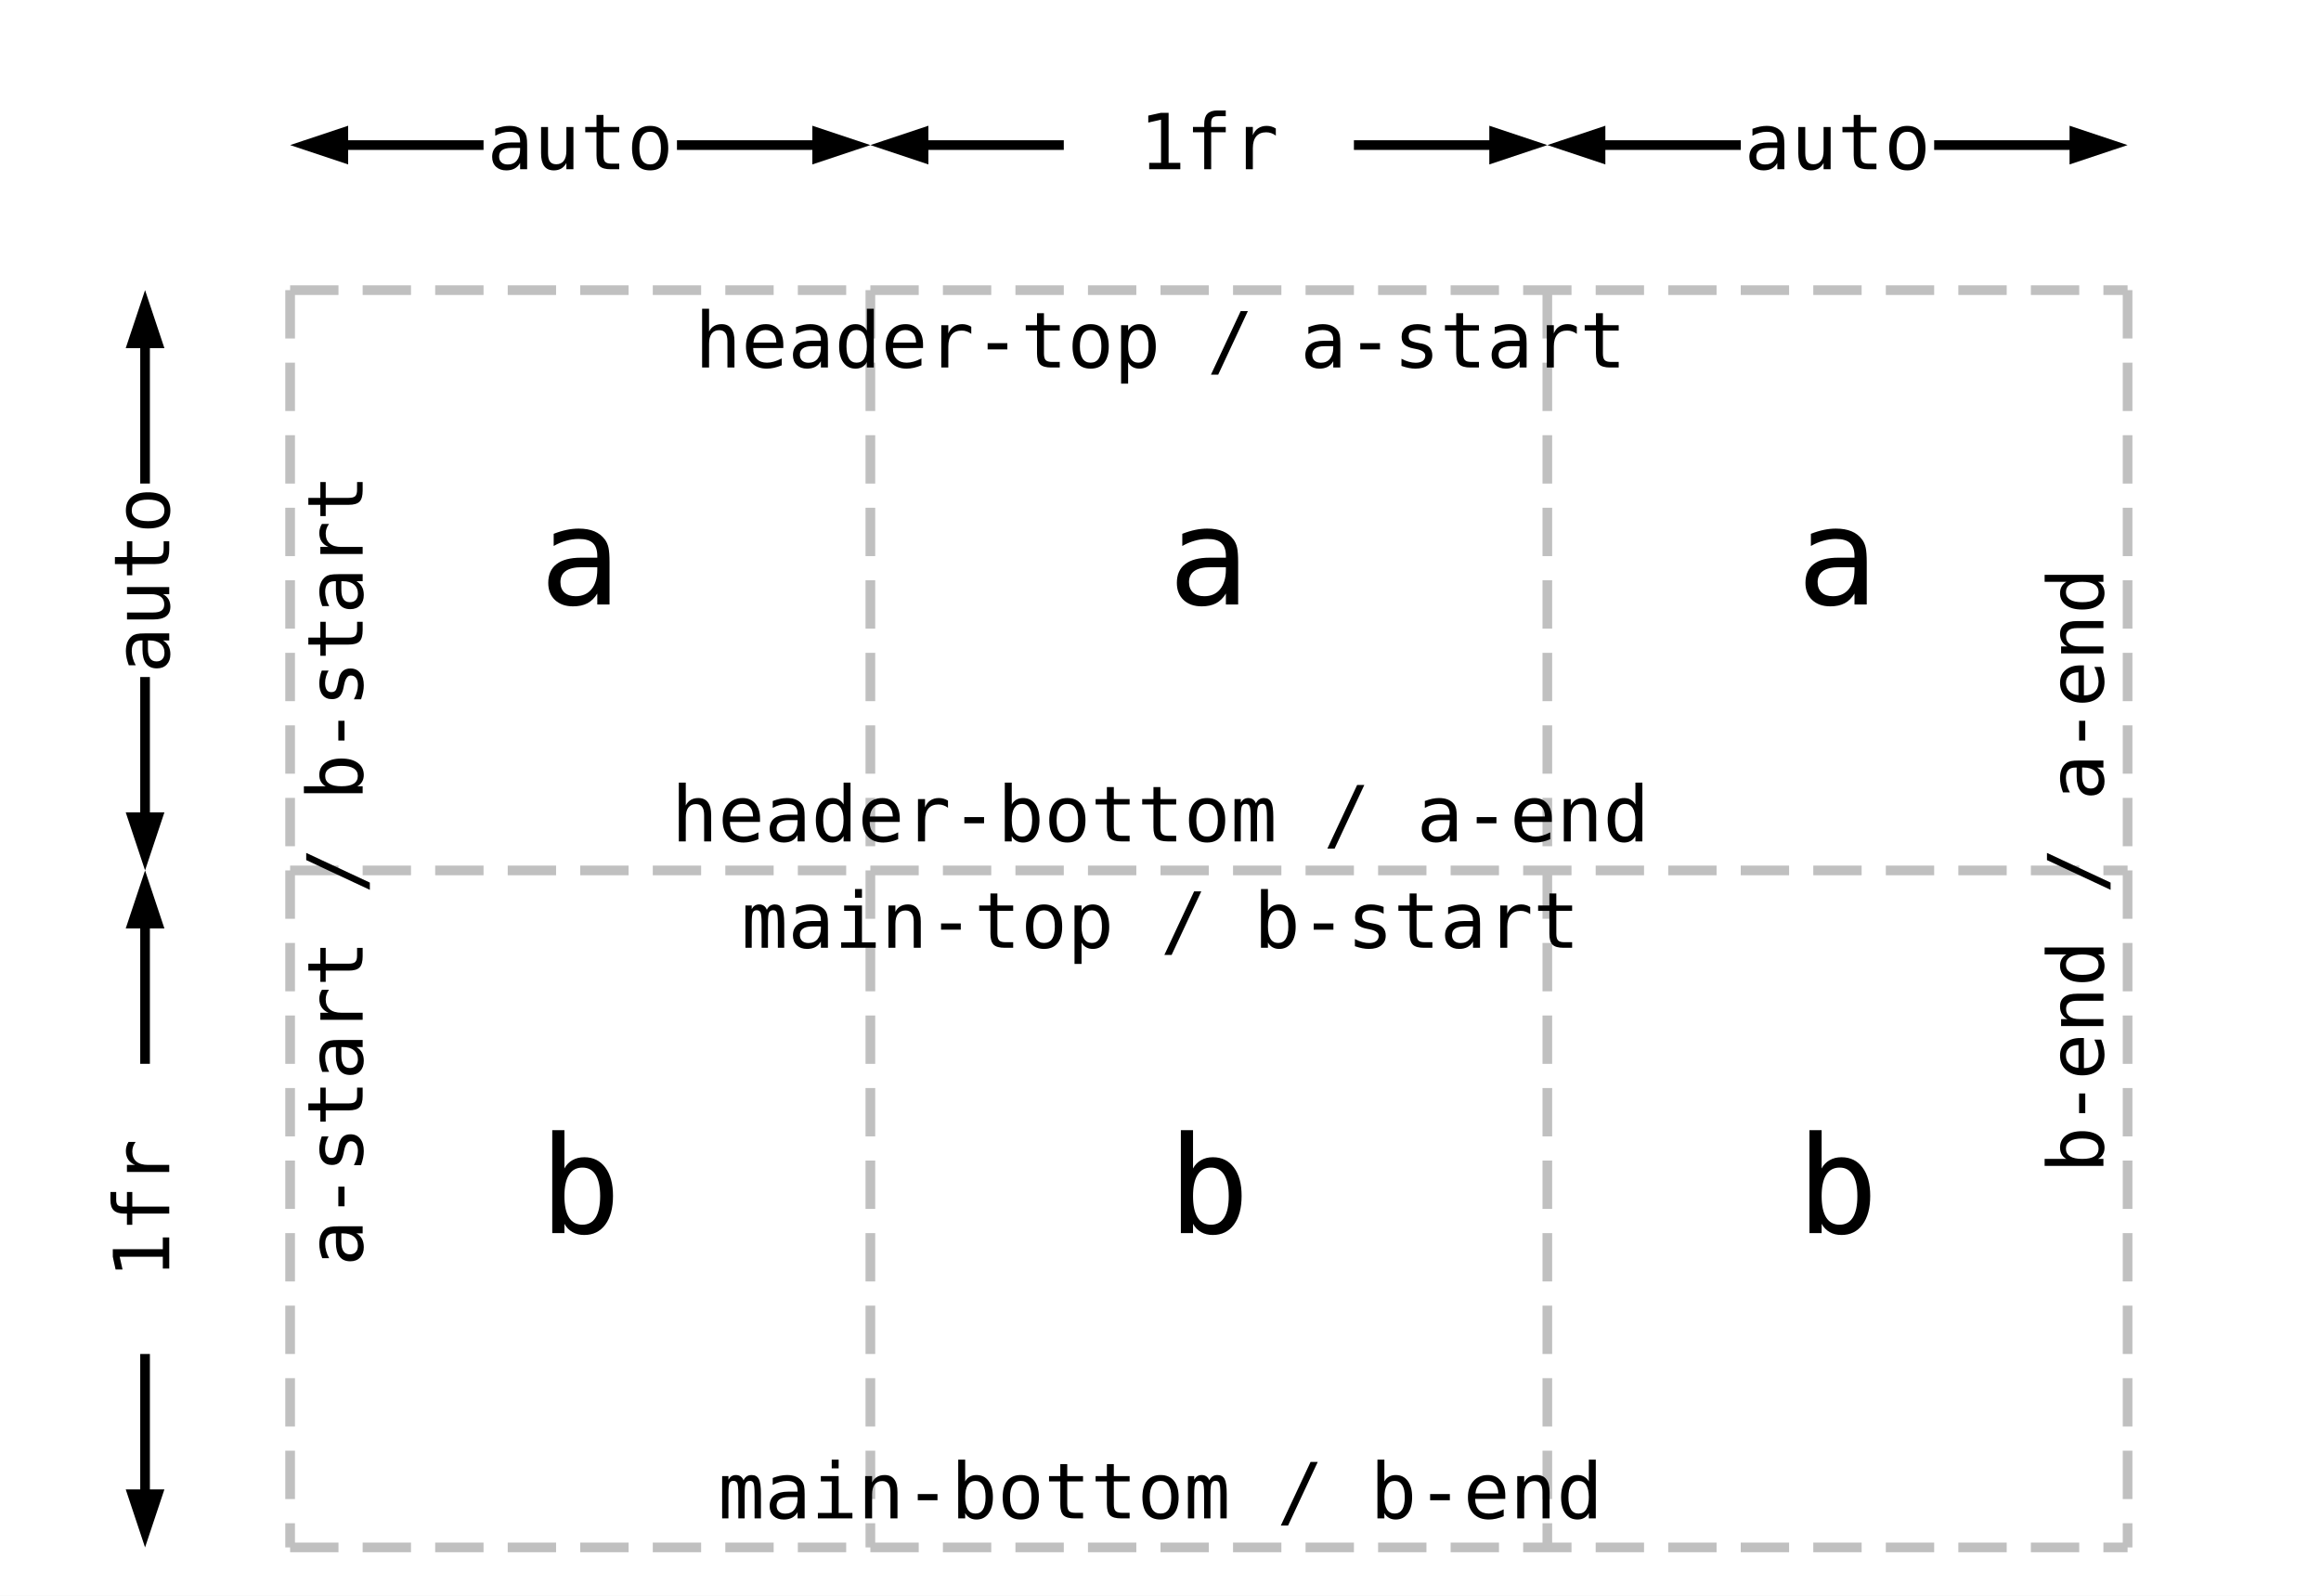
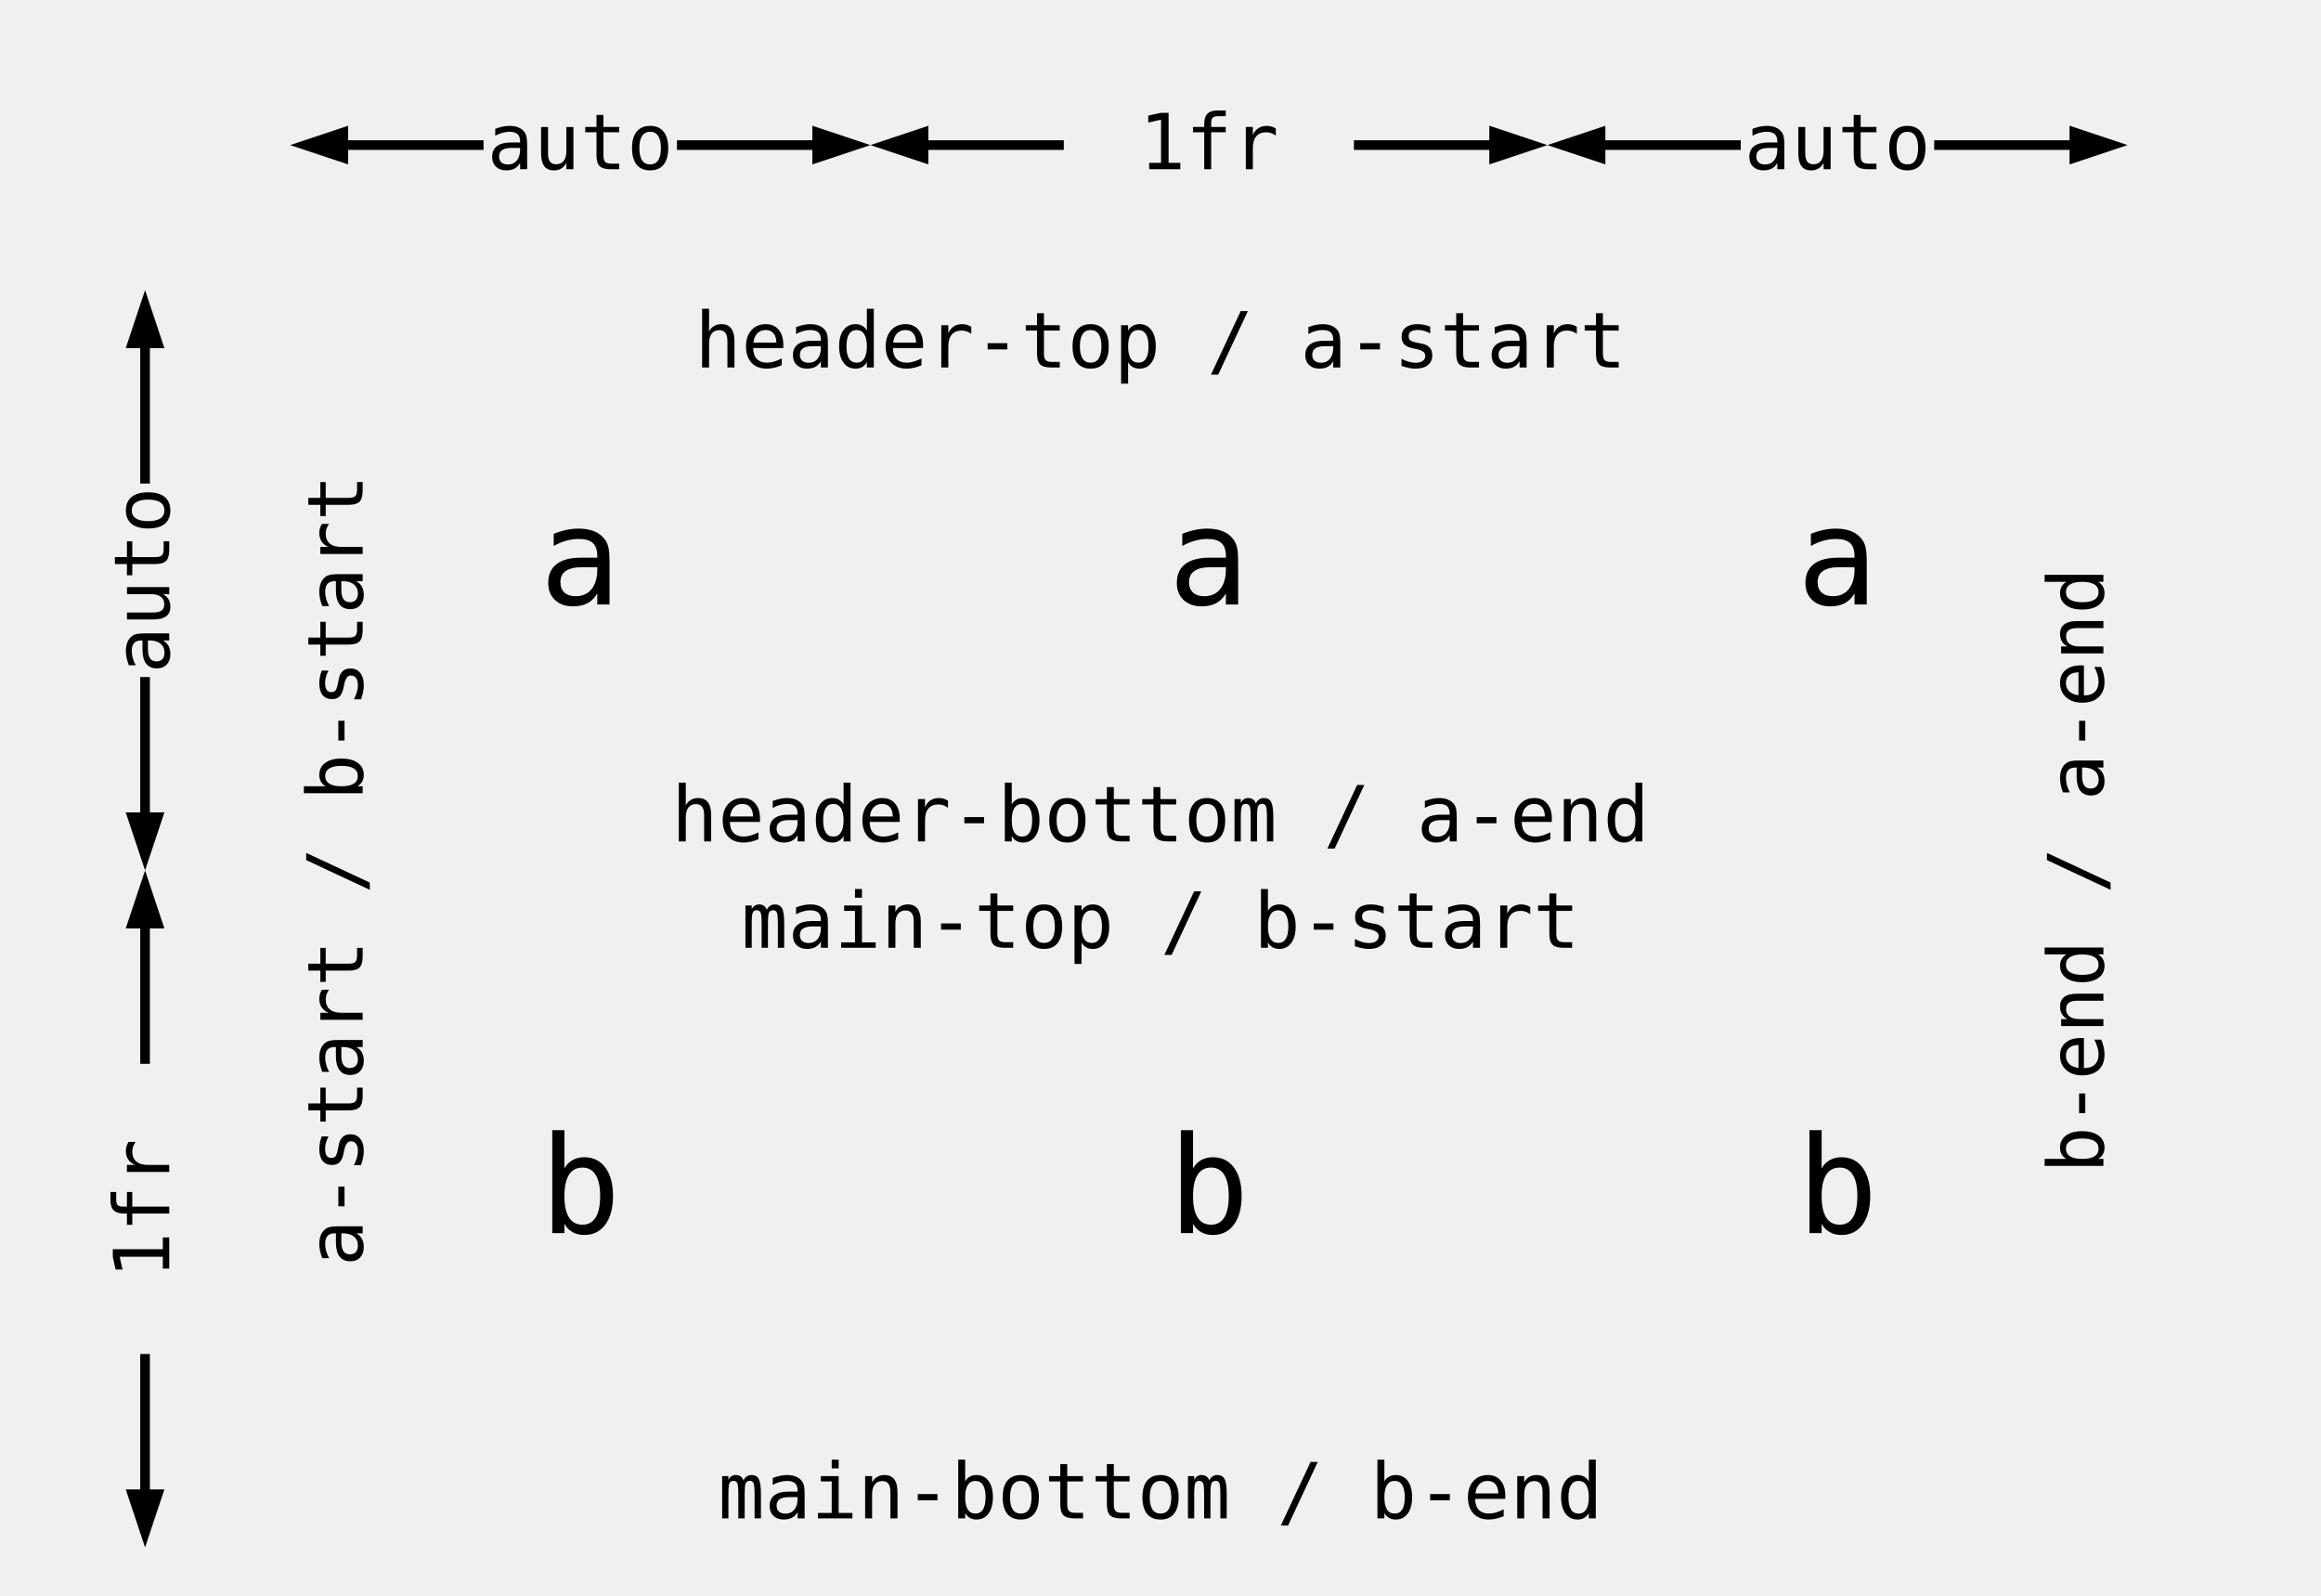
<svg xmlns="http://www.w3.org/2000/svg" width="480" height="330" viewBox="0 0 480 330">
  <style type="text/css">
+ :root {
+ 	color-scheme: light dark;
+ }
+ 
text {
	stroke: none;
- 	fill: black;
+ 	fill: CanvasText;
+ 	font-size: 16px;
	font-family: monospace;
- 	font-size: 16px;
	text-anchor: middle;
+ }
+ 
+ .item-name {
+ 	font-size: 28px;
+ }
+ .length {
+ }
+ 
+ .grid-line {
+ 	stroke: light-dark( oklch(0.60 0 0), oklch(0.80 0 0) );
+ 	fill: none;
+ }
+ #arrow {
+ 	stroke: none;
+ }
+ 
+ .distance {
+ 	fill: light-dark( black, white );
}

.item-name {
	font-size: 28px;
}
</style>
  <defs>
    <path id="arrow" stroke="none" d="m0,0 l12,-4 v3 h28 v2 h-28 v3 z" />
-     <g id="distance">
-       <use href="#arrow" fill="black" />
-     </g>
    <g id="auto-width">
-       <use href="#distance" transform="translate(-60,0)rotate(0)" />
-       <use href="#distance" transform="translate(60,0)rotate(180)" />
+       <use href="#arrow" class="distance" transform="translate(-60,0)rotate(0)" />
+       <use href="#arrow" class="distance" transform="translate(60,0)rotate(180)" />
      <text x="0" y="5">auto</text>
    </g>
    <g id="a-fr">
-       <use href="#distance" transform="translate(-70,0)rotate(0)" />
-       <use href="#distance" transform="translate(70,0)rotate(180)" />
+       <use href="#arrow" class="distance" transform="translate(-70,0)rotate(0)" />
+       <use href="#arrow" class="distance" transform="translate(70,0)rotate(180)" />
      <text x="0" y="5">1fr</text>
    </g>
    <g id="item-a">
      <text x="0" y="5" class="item-name">a</text>
    </g>
    <g id="item-b">
      <text x="0" y="5" class="item-name">b</text>
    </g>
  </defs>
-   <rect x="0" y="0" width="480" height="330" style="fill:white" />
  <g transform="translate(60, 60)">
-     <path stroke="silver" stroke-width="2" stroke-dasharray="10,5" stroke-dashoffset="0" d="M0,0 h380  M0,120 h380  M0,260 h380  M0,0 v260  M120,0 v260  M260,0 v260  M380,0 v260 " />
+     <path class="grid-line" stroke-width="2" stroke-dasharray="10,5" stroke-dashoffset="0" d="M0,0 h380  M0,120 h380  M0,260 h380  M0,0 v260  M120,0 v260  M260,0 v260  M380,0 v260 " />
    <g>
      <use href="#item-a" transform="translate(60,60)" />
      <use href="#item-a" transform="translate(190,60)" />
      <use href="#item-a" transform="translate(320,60)" />
      <use href="#item-b" transform="translate(60,190)" />
      <use href="#item-b" transform="translate(190,190)" />
      <use href="#item-b" transform="translate(320,190)" />
      <text x="180" y="16">header-top / a-start</text>
      <text x="180" y="114">header-bottom / a-end</text>
      <text x="180" y="136">main-top / b-start</text>
      <text x="180" y="254">main-bottom / b-end</text>
      <g transform="translate(10, 120)rotate(-90)">
        <text x="0" y="5">a-start / b-start</text>
      </g>
      <g transform="translate(370, 120)rotate(-90)">
        <text x="0" y="5">b-end / a-end</text>
      </g>
      <use href="#auto-width" transform="translate(60,-30)" />
      <use href="#a-fr" transform="translate(190,-30)" />
      <use href="#auto-width" transform="translate(320,-30)" />
      <use href="#auto-width" transform="translate(-30, 60)rotate(-90)" />
      <use href="#a-fr" transform="translate(-30, 190)rotate(-90)" />
    </g>
  </g>
</svg>
